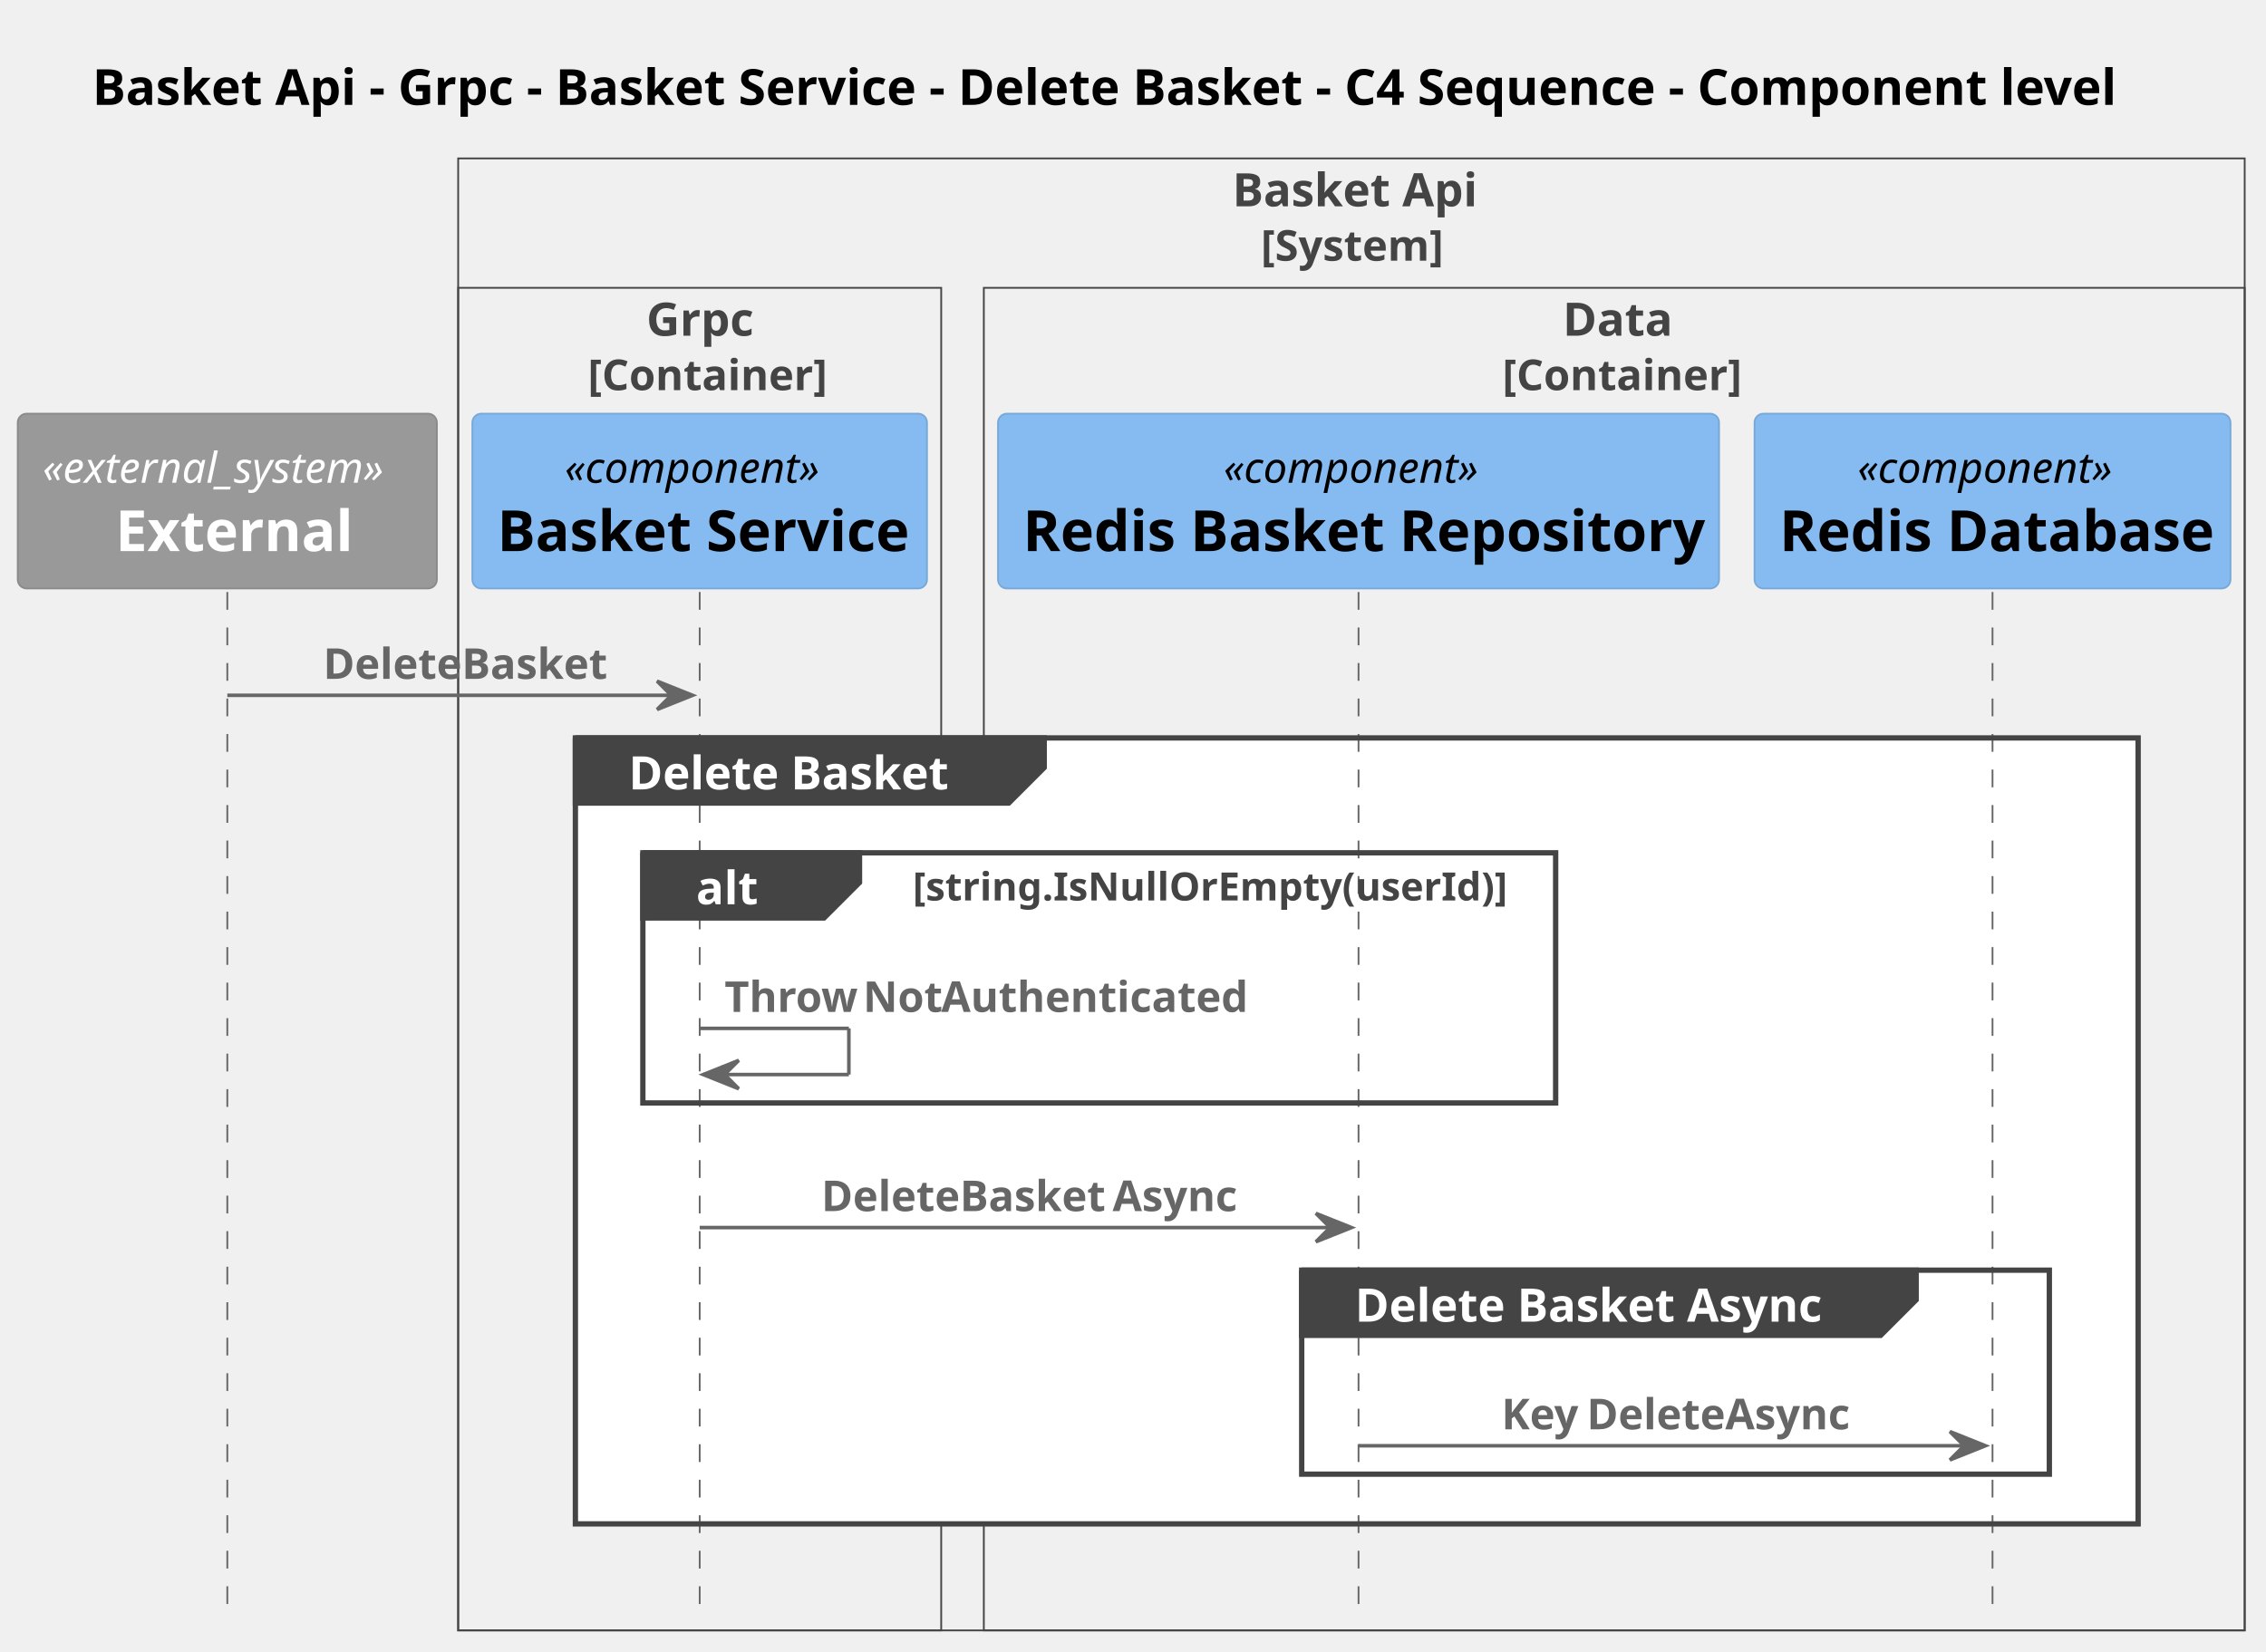
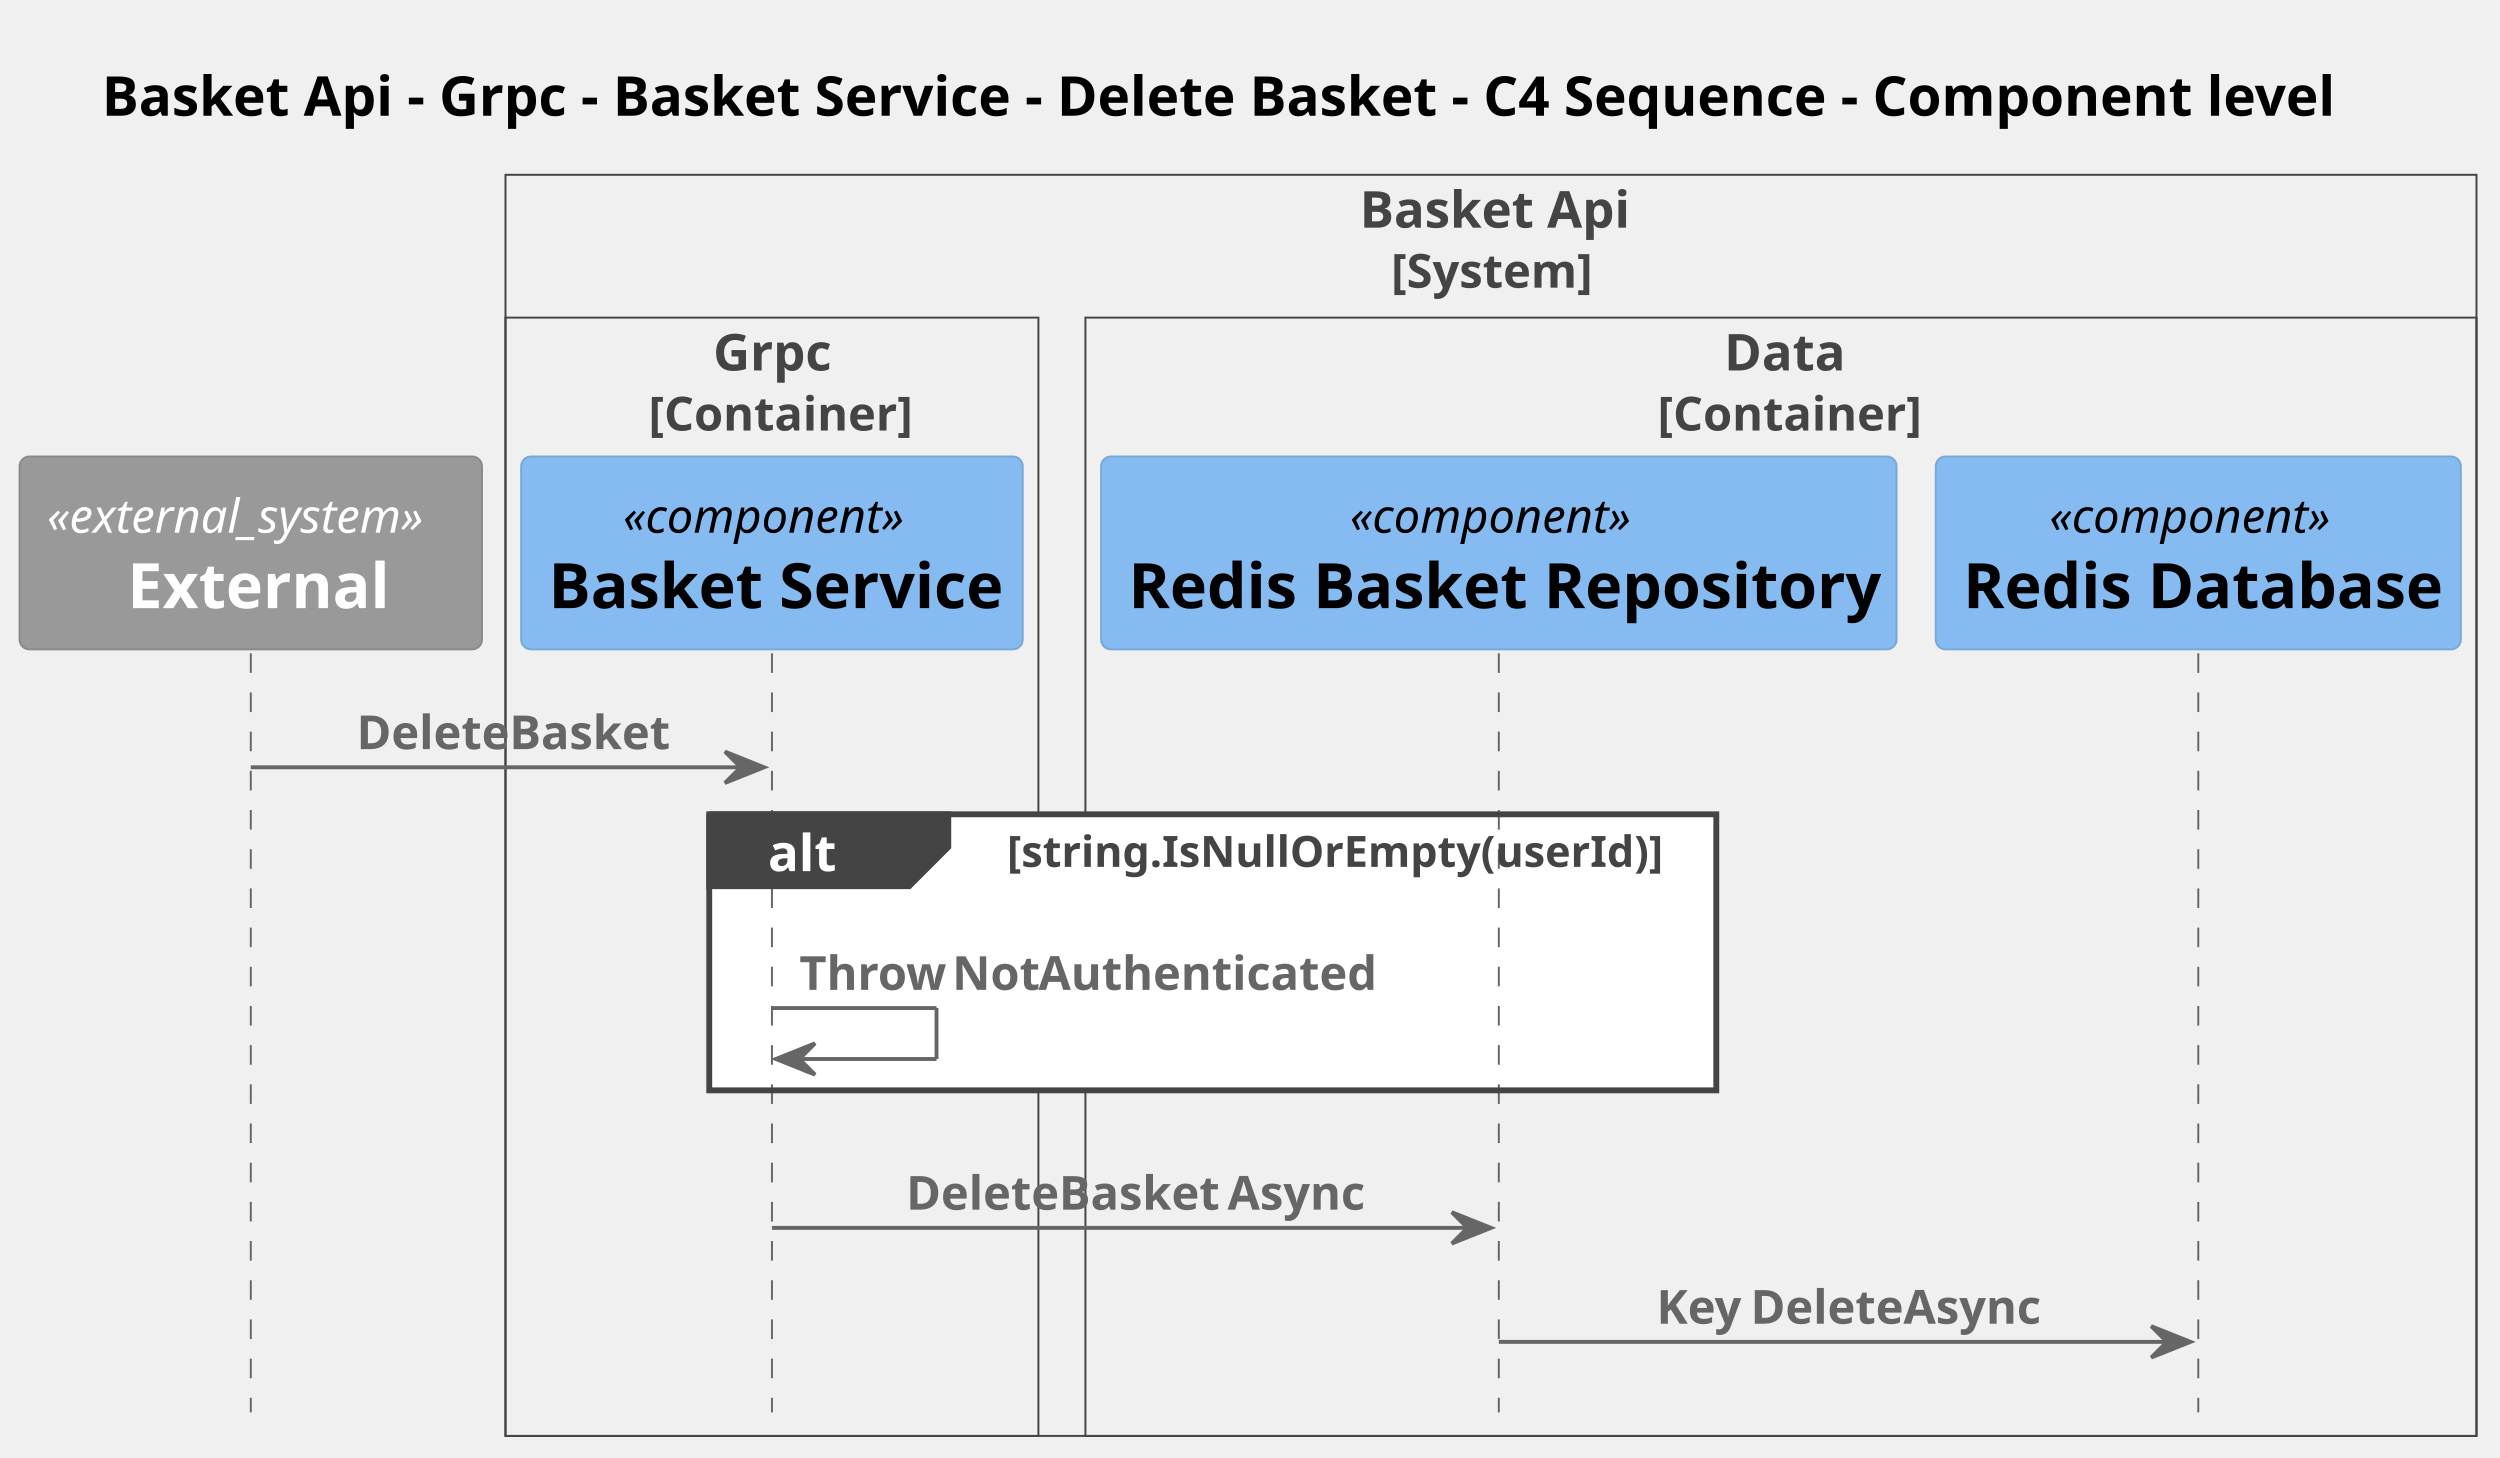
- <svg xmlns="http://www.w3.org/2000/svg" contentStyleType="text/css" height="465px" preserveAspectRatio="none" style="width:638px;height:465px;background:#FFFFFF;" version="1.1" viewBox="0 0 638 465" width="638px" zoomAndPan="magnify">
+ <svg xmlns="http://www.w3.org/2000/svg" contentStyleType="text/css" height="372px" preserveAspectRatio="none" style="width:638px;height:372px;background:#FFFFFF;" version="1.1" viewBox="0 0 638 372" width="638px" zoomAndPan="magnify">
  <defs />
  <g>
-     <rect fill="none" height="414.539" style="stroke:#444444;stroke-width:0.5;" width="503" x="129" y="44.609" />
+     <rect fill="none" height="321.836" style="stroke:#444444;stroke-width:0.5;" width="503" x="129" y="44.609" />
    <text fill="#444444" font-family="sans-serif" font-size="13" font-weight="bold" lengthAdjust="spacing" textLength="67" x="347" y="58.105">Basket Api</text>
    <text fill="#444444" font-family="sans-serif" font-size="12" font-weight="bold" lengthAdjust="spacing" textLength="51" x="355" y="73.418">[System]</text>
-     <rect fill="none" height="378.094" style="stroke:#444444;stroke-width:0.5;" width="136" x="129" y="81.055" />
+     <rect fill="none" height="285.391" style="stroke:#444444;stroke-width:0.5;" width="136" x="129" y="81.055" />
    <text fill="#444444" font-family="sans-serif" font-size="13" font-weight="bold" lengthAdjust="spacing" textLength="30" x="182" y="94.55">Grpc</text>
    <text fill="#444444" font-family="sans-serif" font-size="12" font-weight="bold" lengthAdjust="spacing" textLength="63" x="165.5" y="109.863">[Container]</text>
-     <rect fill="none" height="378.094" style="stroke:#444444;stroke-width:0.5;" width="355" x="277" y="81.055" />
+     <rect fill="none" height="285.391" style="stroke:#444444;stroke-width:0.5;" width="355" x="277" y="81.055" />
    <text fill="#444444" font-family="sans-serif" font-size="13" font-weight="bold" lengthAdjust="spacing" textLength="29" x="440" y="94.55">Data</text>
    <text fill="#444444" font-family="sans-serif" font-size="12" font-weight="bold" lengthAdjust="spacing" textLength="63" x="423" y="109.863">[Container]</text>
    <text fill="#000000" font-family="sans-serif" font-size="14" font-weight="bold" lengthAdjust="spacing" textLength="590" x="26" y="29.533">Basket Api - Grpc - Basket Service - Delete Basket - C4 Sequence - Component level</text>
-     <rect fill="#FFFFFF" height="221.336" style="stroke:#FFFFFF;stroke-width:1.0;" width="440" x="162" y="207.812" />
-     <rect fill="#FFFFFF" height="70.445" style="stroke:#FFFFFF;stroke-width:1.0;" width="257" x="181" y="240.164" />
-     <rect fill="#FFFFFF" height="57.445" style="stroke:#FFFFFF;stroke-width:1.0;" width="210.5" x="366.5" y="357.703" />
-     <line style="stroke:#666666;stroke-width:0.5;stroke-dasharray:5.0,5.0;" x1="64" x2="64" y1="166.719" y2="453.148" />
-     <line style="stroke:#666666;stroke-width:0.5;stroke-dasharray:5.0,5.0;" x1="197" x2="197" y1="166.719" y2="453.148" />
-     <line style="stroke:#666666;stroke-width:0.5;stroke-dasharray:5.0,5.0;" x1="382.5" x2="382.5" y1="166.719" y2="453.148" />
-     <line style="stroke:#666666;stroke-width:0.5;stroke-dasharray:5.0,5.0;" x1="561" x2="561" y1="166.719" y2="453.148" />
+     <rect fill="#FFFFFF" height="70.445" style="stroke:#FFFFFF;stroke-width:1.0;" width="257" x="181" y="207.812" />
+     <line style="stroke:#666666;stroke-width:0.5;stroke-dasharray:5.0,5.0;" x1="64" x2="64" y1="166.719" y2="360.445" />
+     <line style="stroke:#666666;stroke-width:0.5;stroke-dasharray:5.0,5.0;" x1="197" x2="197" y1="166.719" y2="360.445" />
+     <line style="stroke:#666666;stroke-width:0.5;stroke-dasharray:5.0,5.0;" x1="382.5" x2="382.5" y1="166.719" y2="360.445" />
+     <line style="stroke:#666666;stroke-width:0.5;stroke-dasharray:5.0,5.0;" x1="561" x2="561" y1="166.719" y2="360.445" />
    <rect fill="#999999" height="49.219" rx="2.5" ry="2.5" style="stroke:#8A8A8A;stroke-width:0.5;" width="118" x="5" y="116.5" />
    <text fill="#FFFFFF" font-family="sans-serif" font-size="12" font-style="italic" lengthAdjust="spacing" textLength="104" x="12" y="135.957">«external_system»</text>
    <text fill="#FFFFFF" font-family="sans-serif" font-size="16" font-weight="bold" lengthAdjust="spacing" textLength="63" x="32.5" y="155.203">External</text>
    <rect fill="#85BBF0" height="49.219" rx="2.5" ry="2.5" style="stroke:#78A8D8;stroke-width:0.5;" width="128" x="133" y="116.5" />
    <text fill="#000000" font-family="sans-serif" font-size="12" font-style="italic" lengthAdjust="spacing" textLength="76" x="159" y="135.957">«component»</text>
    <text fill="#000000" font-family="sans-serif" font-size="16" font-weight="bold" lengthAdjust="spacing" textLength="114" x="140" y="155.203">Basket Service</text>
    <rect fill="#85BBF0" height="49.219" rx="2.5" ry="2.5" style="stroke:#78A8D8;stroke-width:0.5;" width="203" x="281" y="116.5" />
    <text fill="#000000" font-family="sans-serif" font-size="12" font-style="italic" lengthAdjust="spacing" textLength="76" x="344.5" y="135.957">«component»</text>
    <text fill="#000000" font-family="sans-serif" font-size="16" font-weight="bold" lengthAdjust="spacing" textLength="189" x="288" y="155.203">Redis Basket Repository</text>
    <rect fill="#85BBF0" height="49.219" rx="2.5" ry="2.5" style="stroke:#78A8D8;stroke-width:0.5;" width="134" x="494" y="116.5" />
    <text fill="#000000" font-family="sans-serif" font-size="12" font-style="italic" lengthAdjust="spacing" textLength="76" x="523" y="135.957">«component»</text>
    <text fill="#000000" font-family="sans-serif" font-size="16" font-weight="bold" lengthAdjust="spacing" textLength="120" x="501" y="155.203">Redis Database</text>
    <polygon fill="#666666" points="185,191.812,195,195.812,185,199.812,189,195.812" style="stroke:#666666;stroke-width:1.0;" />
    <line style="stroke:#666666;stroke-width:1.0;" x1="64" x2="191" y1="195.812" y2="195.812" />
    <text fill="#666666" font-family="sans-serif" font-size="12" font-weight="bold" lengthAdjust="spacing" textLength="36" x="91" y="191.176">Delete</text>
    <text fill="#666666" font-family="sans-serif" font-size="12" font-weight="bold" lengthAdjust="spacing" textLength="3" x="127" y="191.176"> </text>
    <text fill="#666666" font-family="sans-serif" font-size="12" font-weight="bold" lengthAdjust="spacing" textLength="40" x="130" y="191.176">Basket</text>
-     <path d="M162,207.812 L294,207.812 L294,216.164 L284,226.164 L162,226.164 L162,207.812 " fill="#444444" style="stroke:#444444;stroke-width:1.5;" />
-     <rect fill="none" height="221.336" style="stroke:#444444;stroke-width:1.5;" width="440" x="162" y="207.812" />
-     <text fill="#FFFFFF" font-family="sans-serif" font-size="13" font-weight="bold" lengthAdjust="spacing" textLength="87" x="177" y="222.308">Delete Basket</text>
-     <path d="M181,240.164 L242,240.164 L242,248.516 L232,258.516 L181,258.516 L181,240.164 " fill="#444444" style="stroke:#444444;stroke-width:1.5;" />
-     <rect fill="none" height="70.445" style="stroke:#444444;stroke-width:1.5;" width="257" x="181" y="240.164" />
-     <text fill="#FFFFFF" font-family="sans-serif" font-size="13" font-weight="bold" lengthAdjust="spacing" textLength="16" x="196" y="254.659">alt</text>
-     <text fill="#444444" font-family="sans-serif" font-size="11" font-weight="bold" lengthAdjust="spacing" textLength="165" x="257" y="253.583">[string.IsNullOrEmpty(userId)]</text>
-     <line style="stroke:#666666;stroke-width:1.0;" x1="197" x2="239" y1="289.609" y2="289.609" />
-     <line style="stroke:#666666;stroke-width:1.0;" x1="239" x2="239" y1="289.609" y2="302.609" />
-     <line style="stroke:#666666;stroke-width:1.0;" x1="198" x2="239" y1="302.609" y2="302.609" />
-     <polygon fill="#666666" points="208,298.609,198,302.609,208,306.609,204,302.609" style="stroke:#666666;stroke-width:1.0;" />
-     <text fill="#666666" font-family="sans-serif" font-size="12" font-weight="bold" lengthAdjust="spacing" textLength="36" x="204" y="284.973">Throw</text>
-     <text fill="#666666" font-family="sans-serif" font-size="12" font-weight="bold" lengthAdjust="spacing" textLength="3" x="240" y="284.973"> </text>
-     <text fill="#666666" font-family="sans-serif" font-size="12" font-weight="bold" lengthAdjust="spacing" textLength="19" x="243" y="284.973">Not</text>
-     <text fill="#666666" font-family="sans-serif" font-size="12" font-weight="bold" lengthAdjust="spacing" textLength="3" x="262" y="284.973"> </text>
-     <text fill="#666666" font-family="sans-serif" font-size="12" font-weight="bold" lengthAdjust="spacing" textLength="79" x="265" y="284.973">Authenticated</text>
-     <polygon fill="#666666" points="370.5,341.703,380.5,345.703,370.5,349.703,374.5,345.703" style="stroke:#666666;stroke-width:1.0;" />
-     <line style="stroke:#666666;stroke-width:1.0;" x1="197" x2="376.5" y1="345.703" y2="345.703" />
-     <text fill="#666666" font-family="sans-serif" font-size="12" font-weight="bold" lengthAdjust="spacing" textLength="36" x="231.25" y="341.066">Delete</text>
-     <text fill="#666666" font-family="sans-serif" font-size="12" font-weight="bold" lengthAdjust="spacing" textLength="3" x="267.25" y="341.066"> </text>
-     <text fill="#666666" font-family="sans-serif" font-size="12" font-weight="bold" lengthAdjust="spacing" textLength="40" x="270.25" y="341.066">Basket</text>
-     <text fill="#666666" font-family="sans-serif" font-size="12" font-weight="bold" lengthAdjust="spacing" textLength="3" x="310.25" y="341.066"> </text>
-     <text fill="#666666" font-family="sans-serif" font-size="12" font-weight="bold" lengthAdjust="spacing" textLength="35" x="313.25" y="341.066">Async</text>
-     <path d="M366.5,357.703 L539.5,357.703 L539.5,366.055 L529.5,376.055 L366.5,376.055 L366.5,357.703 " fill="#444444" style="stroke:#444444;stroke-width:1.5;" />
-     <rect fill="none" height="57.445" style="stroke:#444444;stroke-width:1.5;" width="210.5" x="366.5" y="357.703" />
-     <text fill="#FFFFFF" font-family="sans-serif" font-size="13" font-weight="bold" lengthAdjust="spacing" textLength="128" x="381.5" y="372.198">Delete Basket Async</text>
-     <polygon fill="#666666" points="549,403.148,559,407.148,549,411.148,553,407.148" style="stroke:#666666;stroke-width:1.0;" />
-     <line style="stroke:#666666;stroke-width:1.0;" x1="382.5" x2="555" y1="407.148" y2="407.148" />
-     <text fill="#666666" font-family="sans-serif" font-size="12" font-weight="bold" lengthAdjust="spacing" textLength="21" x="422.75" y="402.512">Key</text>
-     <text fill="#666666" font-family="sans-serif" font-size="12" font-weight="bold" lengthAdjust="spacing" textLength="3" x="443.75" y="402.512"> </text>
-     <text fill="#666666" font-family="sans-serif" font-size="12" font-weight="bold" lengthAdjust="spacing" textLength="36" x="446.75" y="402.512">Delete</text>
-     <text fill="#666666" font-family="sans-serif" font-size="12" font-weight="bold" lengthAdjust="spacing" textLength="3" x="482.75" y="402.512"> </text>
-     <text fill="#666666" font-family="sans-serif" font-size="12" font-weight="bold" lengthAdjust="spacing" textLength="35" x="485.75" y="402.512">Async</text>
+     <path d="M181,207.812 L242,207.812 L242,216.164 L232,226.164 L181,226.164 L181,207.812 " fill="#444444" style="stroke:#444444;stroke-width:1.5;" />
+     <rect fill="none" height="70.445" style="stroke:#444444;stroke-width:1.5;" width="257" x="181" y="207.812" />
+     <text fill="#FFFFFF" font-family="sans-serif" font-size="13" font-weight="bold" lengthAdjust="spacing" textLength="16" x="196" y="222.308">alt</text>
+     <text fill="#444444" font-family="sans-serif" font-size="11" font-weight="bold" lengthAdjust="spacing" textLength="165" x="257" y="221.231">[string.IsNullOrEmpty(userId)]</text>
+     <line style="stroke:#666666;stroke-width:1.0;" x1="197" x2="239" y1="257.258" y2="257.258" />
+     <line style="stroke:#666666;stroke-width:1.0;" x1="239" x2="239" y1="257.258" y2="270.258" />
+     <line style="stroke:#666666;stroke-width:1.0;" x1="198" x2="239" y1="270.258" y2="270.258" />
+     <polygon fill="#666666" points="208,266.258,198,270.258,208,274.258,204,270.258" style="stroke:#666666;stroke-width:1.0;" />
+     <text fill="#666666" font-family="sans-serif" font-size="12" font-weight="bold" lengthAdjust="spacing" textLength="36" x="204" y="252.621">Throw</text>
+     <text fill="#666666" font-family="sans-serif" font-size="12" font-weight="bold" lengthAdjust="spacing" textLength="3" x="240" y="252.621"> </text>
+     <text fill="#666666" font-family="sans-serif" font-size="12" font-weight="bold" lengthAdjust="spacing" textLength="19" x="243" y="252.621">Not</text>
+     <text fill="#666666" font-family="sans-serif" font-size="12" font-weight="bold" lengthAdjust="spacing" textLength="3" x="262" y="252.621"> </text>
+     <text fill="#666666" font-family="sans-serif" font-size="12" font-weight="bold" lengthAdjust="spacing" textLength="79" x="265" y="252.621">Authenticated</text>
+     <polygon fill="#666666" points="370.5,309.352,380.5,313.352,370.5,317.352,374.5,313.352" style="stroke:#666666;stroke-width:1.0;" />
+     <line style="stroke:#666666;stroke-width:1.0;" x1="197" x2="376.5" y1="313.352" y2="313.352" />
+     <text fill="#666666" font-family="sans-serif" font-size="12" font-weight="bold" lengthAdjust="spacing" textLength="36" x="231.25" y="308.715">Delete</text>
+     <text fill="#666666" font-family="sans-serif" font-size="12" font-weight="bold" lengthAdjust="spacing" textLength="3" x="267.25" y="308.715"> </text>
+     <text fill="#666666" font-family="sans-serif" font-size="12" font-weight="bold" lengthAdjust="spacing" textLength="40" x="270.25" y="308.715">Basket</text>
+     <text fill="#666666" font-family="sans-serif" font-size="12" font-weight="bold" lengthAdjust="spacing" textLength="3" x="310.25" y="308.715"> </text>
+     <text fill="#666666" font-family="sans-serif" font-size="12" font-weight="bold" lengthAdjust="spacing" textLength="35" x="313.25" y="308.715">Async</text>
+     <polygon fill="#666666" points="549,338.445,559,342.445,549,346.445,553,342.445" style="stroke:#666666;stroke-width:1.0;" />
+     <line style="stroke:#666666;stroke-width:1.0;" x1="382.5" x2="555" y1="342.445" y2="342.445" />
+     <text fill="#666666" font-family="sans-serif" font-size="12" font-weight="bold" lengthAdjust="spacing" textLength="21" x="422.75" y="337.809">Key</text>
+     <text fill="#666666" font-family="sans-serif" font-size="12" font-weight="bold" lengthAdjust="spacing" textLength="3" x="443.75" y="337.809"> </text>
+     <text fill="#666666" font-family="sans-serif" font-size="12" font-weight="bold" lengthAdjust="spacing" textLength="36" x="446.75" y="337.809">Delete</text>
+     <text fill="#666666" font-family="sans-serif" font-size="12" font-weight="bold" lengthAdjust="spacing" textLength="3" x="482.75" y="337.809"> </text>
+     <text fill="#666666" font-family="sans-serif" font-size="12" font-weight="bold" lengthAdjust="spacing" textLength="35" x="485.75" y="337.809">Async</text>
  </g>
</svg>
